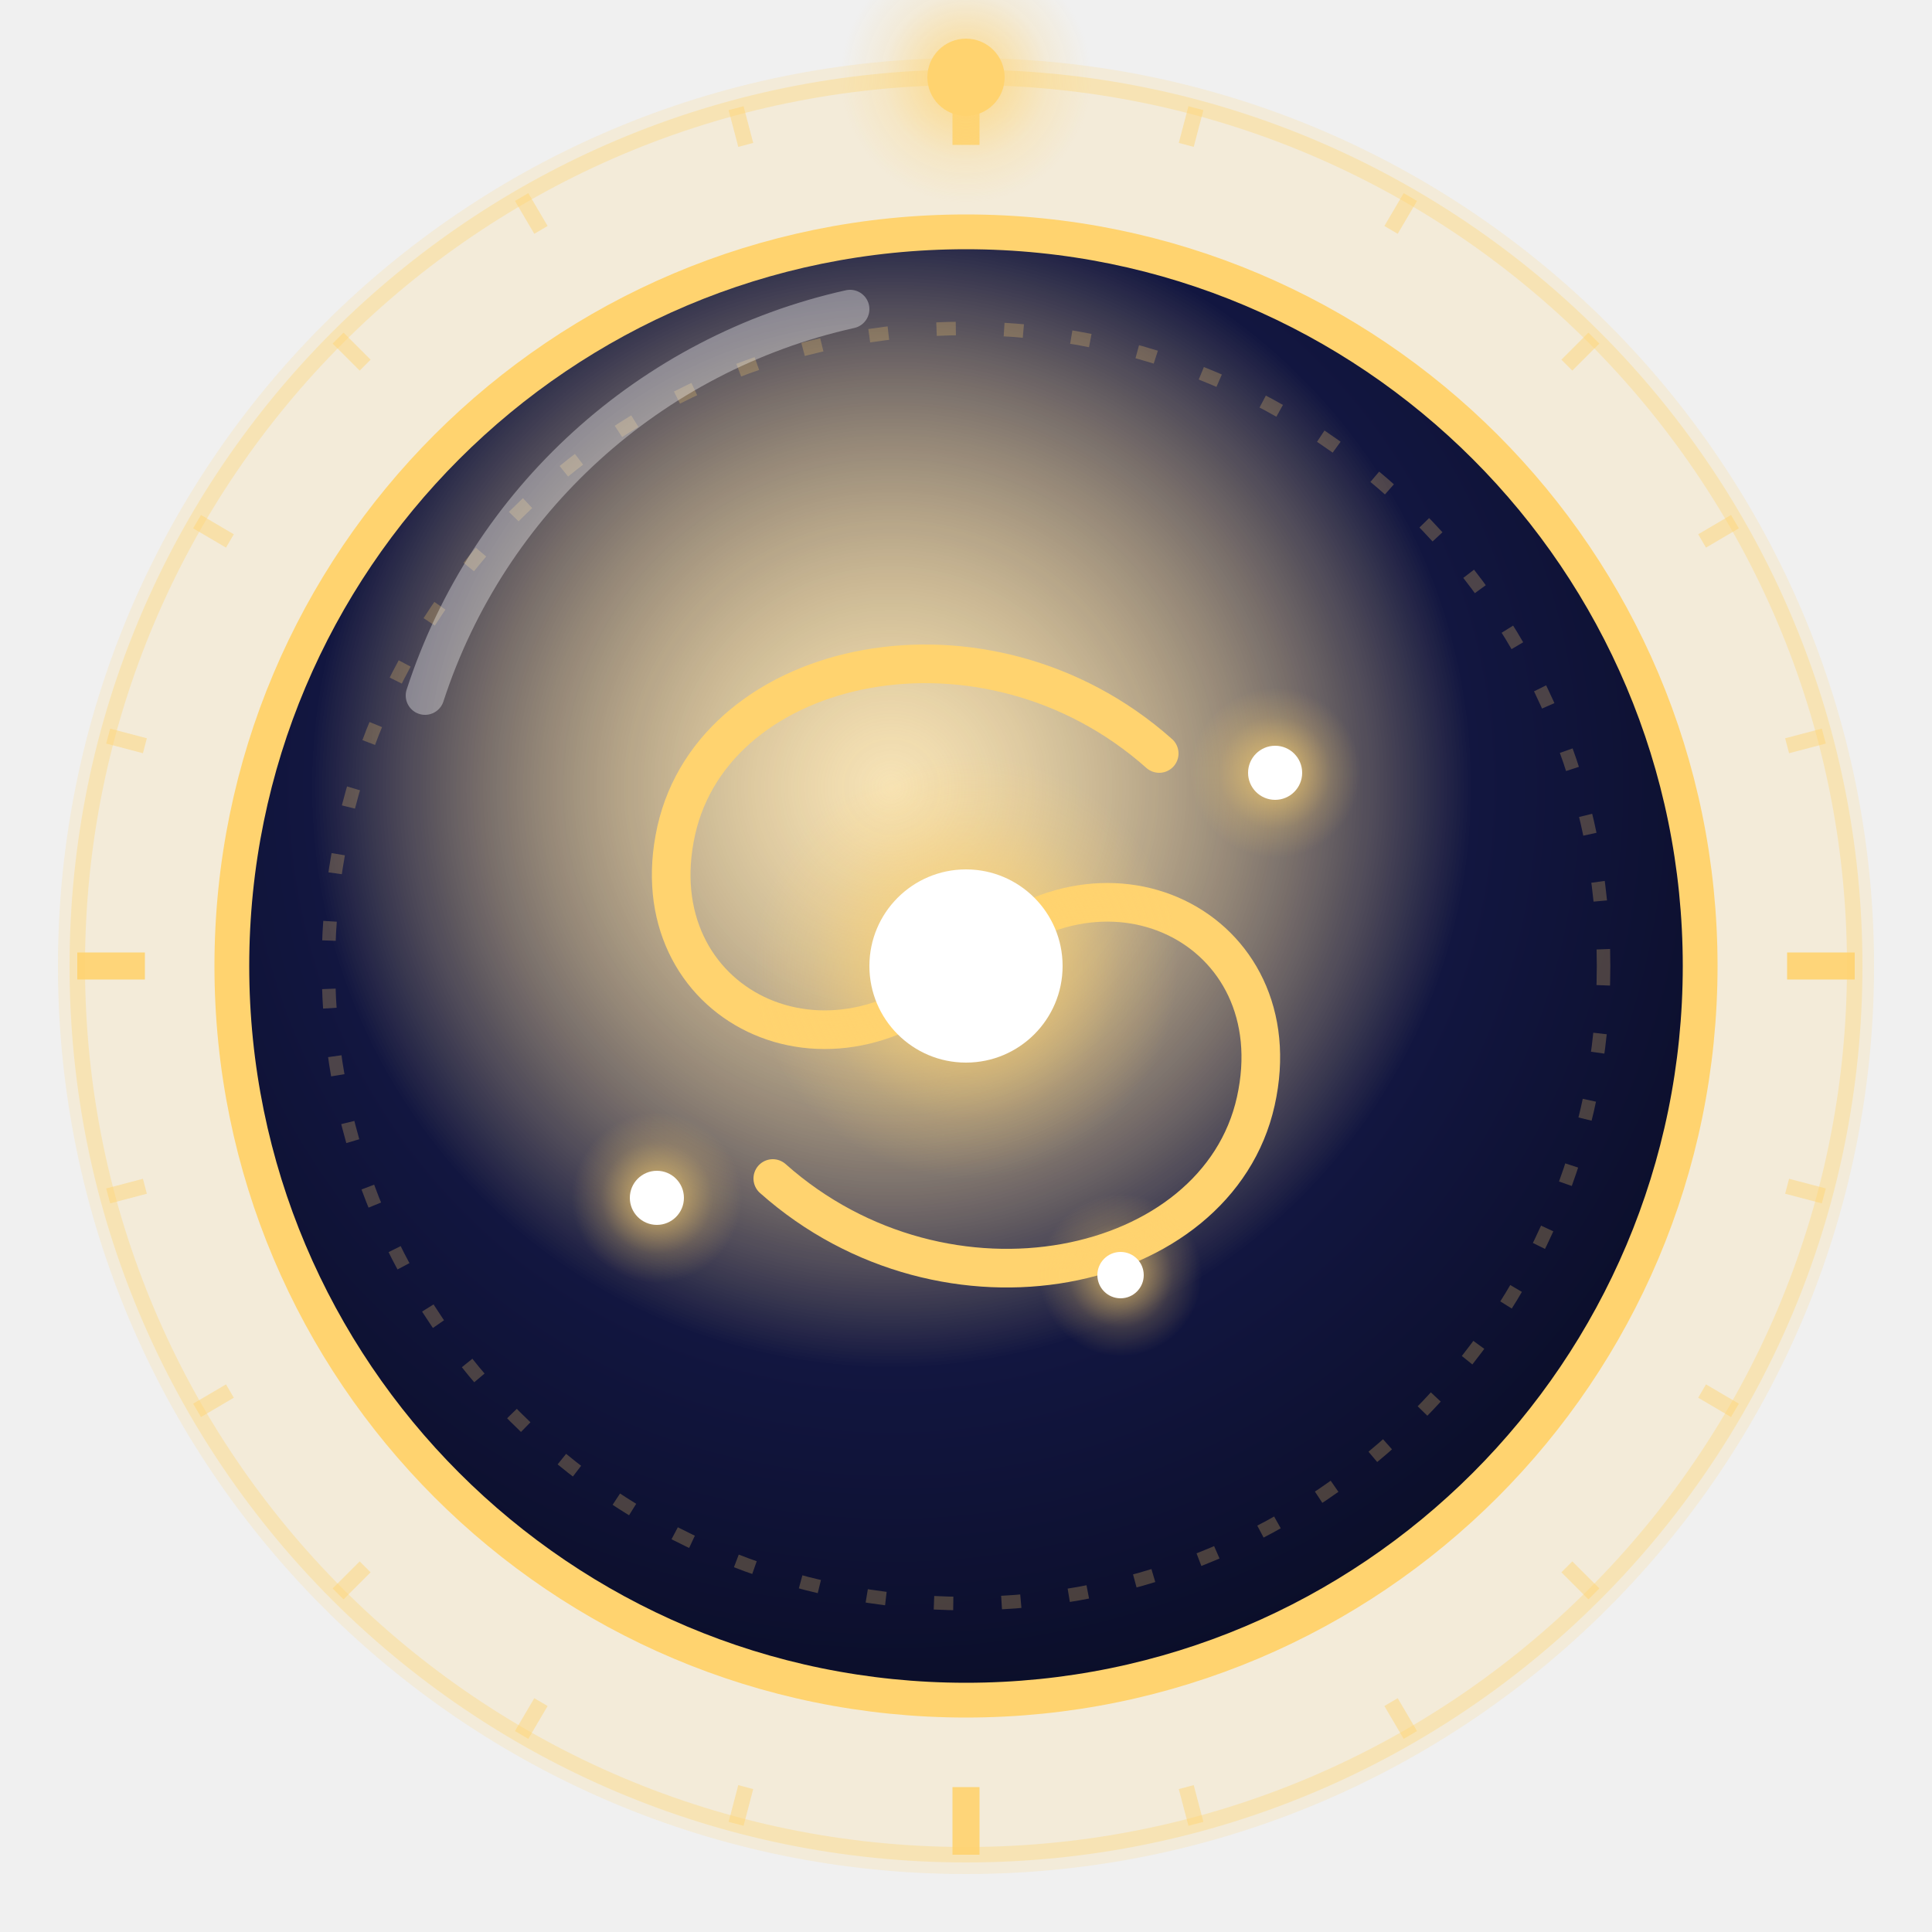
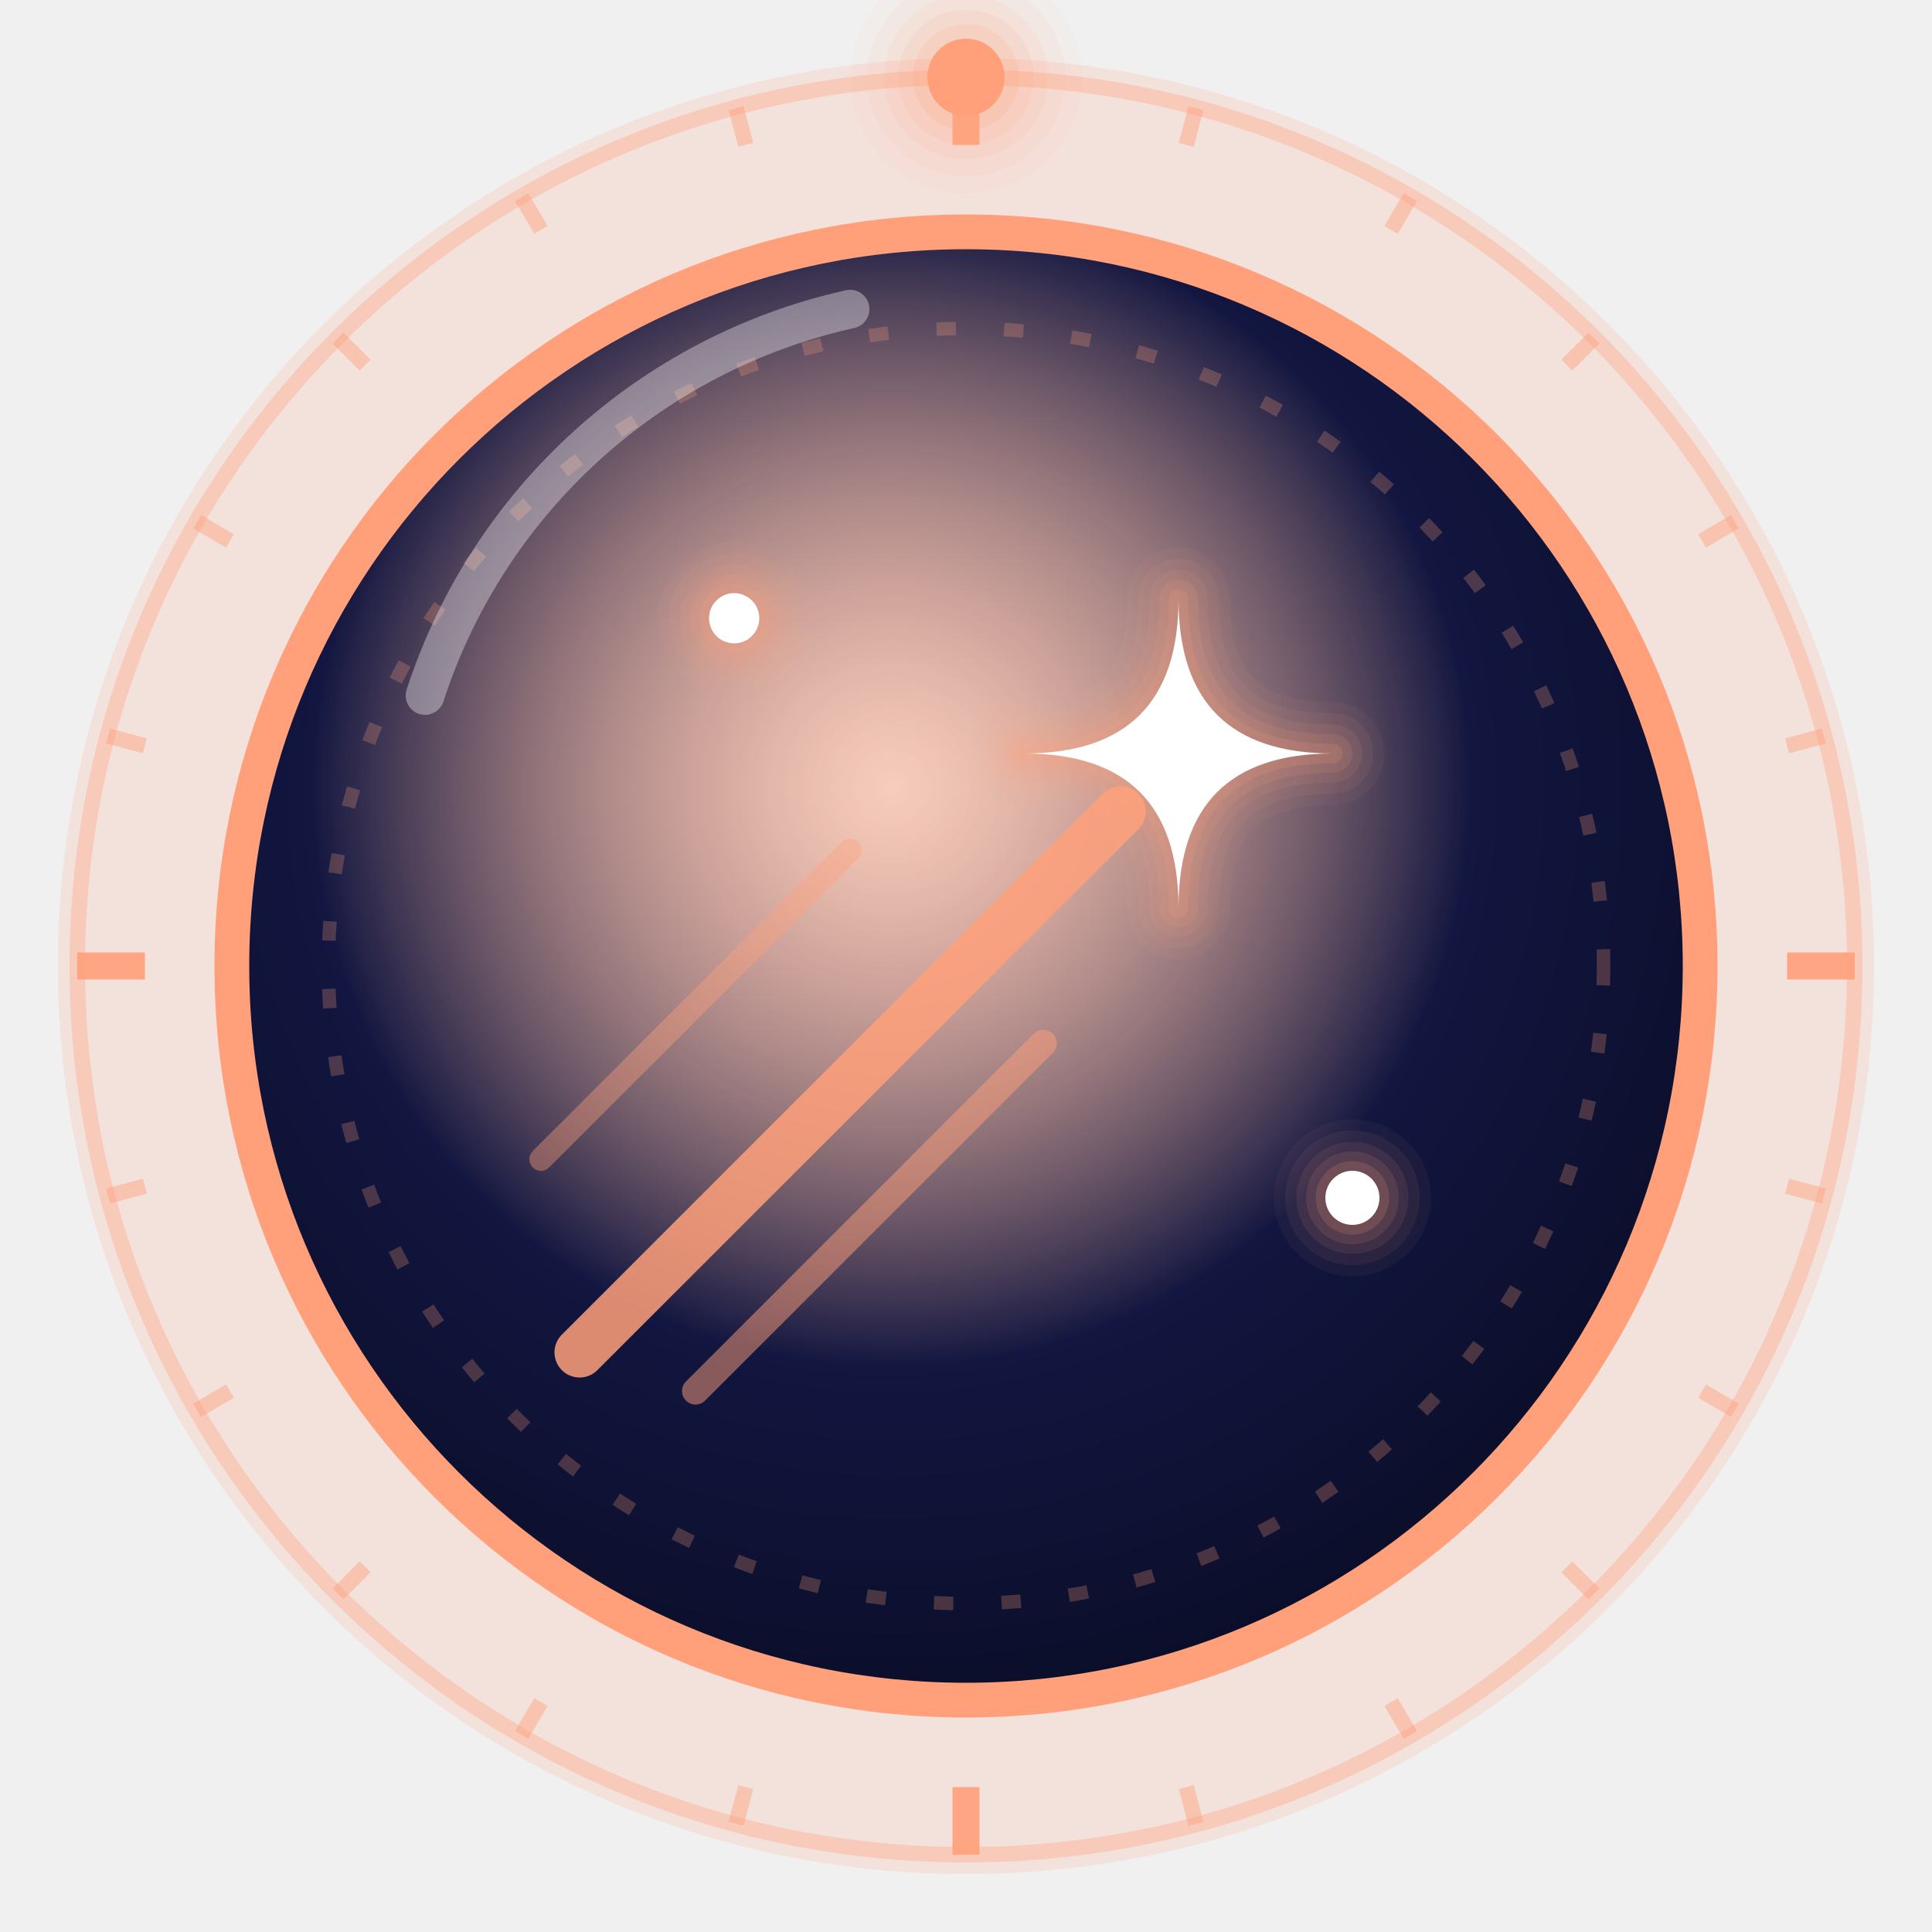
<svg xmlns="http://www.w3.org/2000/svg" viewBox="0 0 100 100" width="120" height="120">
  <defs>
-     <radialGradient id="rbG6iptc" cx="45%" cy="38%" r="65%">
-       <stop offset="0" stop-color="#ffd36f" stop-opacity="0.32" />
+     <radialGradient id="a1" cx="45%" cy="38%" r="65%">
+       <stop offset="0" stop-color="#ffa07a" stop-opacity="0.32" />
      <stop offset=".6" stop-color="#121640" />
      <stop offset="1" stop-color="#0a0d26" />
    </radialGradient>
-     <radialGradient id="glowC27" gradientUnits="userSpaceOnUse" cx="50" cy="4" r="6.500">
-       <stop offset="0.277" stop-color="#ffd36f" stop-opacity="0.550" />
-       <stop offset="0.654" stop-color="#ffd36f" stop-opacity="0.180" />
-       <stop offset="1.000" stop-color="#ffd36f" stop-opacity="0.000" />
-     </radialGradient>
-     <radialGradient id="glowC28" gradientUnits="userSpaceOnUse" cx="50" cy="50" r="10.999">
-       <stop offset="0.409" stop-color="#ffd36f" stop-opacity="0.550" />
-       <stop offset="0.727" stop-color="#ffd36f" stop-opacity="0.180" />
-       <stop offset="1.000" stop-color="#ffd36f" stop-opacity="0.000" />
-     </radialGradient>
-     <radialGradient id="glowC29" gradientUnits="userSpaceOnUse" cx="66" cy="40" r="4.401">
-       <stop offset="0.286" stop-color="#ffd36f" stop-opacity="0.550" />
-       <stop offset="0.659" stop-color="#ffd36f" stop-opacity="0.180" />
-       <stop offset="1.000" stop-color="#ffd36f" stop-opacity="0.000" />
-     </radialGradient>
-     <radialGradient id="glowC30" gradientUnits="userSpaceOnUse" cx="34" cy="62" r="4.401">
-       <stop offset="0.286" stop-color="#ffd36f" stop-opacity="0.550" />
-       <stop offset="0.659" stop-color="#ffd36f" stop-opacity="0.180" />
-       <stop offset="1.000" stop-color="#ffd36f" stop-opacity="0.000" />
-     </radialGradient>
-     <radialGradient id="glowC31" gradientUnits="userSpaceOnUse" cx="58" cy="66" r="4.201">
-       <stop offset="0.257" stop-color="#ffd36f" stop-opacity="0.550" />
-       <stop offset="0.643" stop-color="#ffd36f" stop-opacity="0.180" />
-       <stop offset="1.000" stop-color="#ffd36f" stop-opacity="0.000" />
-     </radialGradient>
  </defs>
-   <circle cx="50" cy="50" r="47" fill="#ffd36f" fill-opacity="0.18" />
+   <circle cx="50" cy="50" r="47" fill-opacity="0.18" fill="#ffa07a" />
  <g>
-     <circle cx="50" cy="50" r="46" fill="none" stroke="#ffd36f" stroke-opacity="0.35" stroke-width="0.8" />
-     <line x1="92.5" y1="50.0" x2="96.0" y2="50.0" stroke="#ffd36f" stroke-width="1.4" stroke-opacity="0.9" fill="#000000" />
-     <line x1="92.5" y1="61.4" x2="94.4" y2="61.9" stroke="#ffd36f" stroke-width="0.8" stroke-opacity="0.45" fill="#000000" />
-     <line x1="88.1" y1="72.0" x2="89.8" y2="73.0" stroke="#ffd36f" stroke-width="0.8" stroke-opacity="0.45" fill="#000000" />
-     <line x1="81.1" y1="81.1" x2="82.5" y2="82.5" stroke="#ffd36f" stroke-width="0.8" stroke-opacity="0.45" fill="#000000" />
-     <line x1="72.0" y1="88.1" x2="73.0" y2="89.8" stroke="#ffd36f" stroke-width="0.8" stroke-opacity="0.45" fill="#000000" />
-     <line x1="61.4" y1="92.5" x2="61.9" y2="94.4" stroke="#ffd36f" stroke-width="0.8" stroke-opacity="0.45" fill="#000000" />
-     <line x1="50.0" y1="92.5" x2="50.0" y2="96.0" stroke="#ffd36f" stroke-width="1.4" stroke-opacity="0.9" fill="#000000" />
-     <line x1="38.6" y1="92.5" x2="38.1" y2="94.4" stroke="#ffd36f" stroke-width="0.8" stroke-opacity="0.45" fill="#000000" />
-     <line x1="28.0" y1="88.1" x2="27.0" y2="89.8" stroke="#ffd36f" stroke-width="0.8" stroke-opacity="0.45" fill="#000000" />
-     <line x1="18.9" y1="81.1" x2="17.5" y2="82.5" stroke="#ffd36f" stroke-width="0.8" stroke-opacity="0.45" fill="#000000" />
-     <line x1="11.9" y1="72.0" x2="10.2" y2="73.0" stroke="#ffd36f" stroke-width="0.8" stroke-opacity="0.45" fill="#000000" />
-     <line x1="7.5" y1="61.4" x2="5.6" y2="61.9" stroke="#ffd36f" stroke-width="0.8" stroke-opacity="0.45" fill="#000000" />
-     <line x1="7.5" y1="50.0" x2="4.0" y2="50.0" stroke="#ffd36f" stroke-width="1.4" stroke-opacity="0.9" fill="#000000" />
-     <line x1="7.5" y1="38.6" x2="5.6" y2="38.1" stroke="#ffd36f" stroke-width="0.8" stroke-opacity="0.45" fill="#000000" />
-     <line x1="11.9" y1="28.0" x2="10.2" y2="27.0" stroke="#ffd36f" stroke-width="0.8" stroke-opacity="0.45" fill="#000000" />
-     <line x1="18.9" y1="18.9" x2="17.5" y2="17.5" stroke="#ffd36f" stroke-width="0.8" stroke-opacity="0.45" fill="#000000" />
-     <line x1="28.0" y1="11.9" x2="27.0" y2="10.2" stroke="#ffd36f" stroke-width="0.8" stroke-opacity="0.45" fill="#000000" />
-     <line x1="38.6" y1="7.5" x2="38.1" y2="5.6" stroke="#ffd36f" stroke-width="0.8" stroke-opacity="0.45" fill="#000000" />
-     <line x1="50.0" y1="7.5" x2="50.0" y2="4.0" stroke="#ffd36f" stroke-width="1.4" stroke-opacity="0.9" fill="#000000" />
-     <line x1="61.4" y1="7.5" x2="61.9" y2="5.6" stroke="#ffd36f" stroke-width="0.8" stroke-opacity="0.45" fill="#000000" />
-     <line x1="72.0" y1="11.9" x2="73.0" y2="10.2" stroke="#ffd36f" stroke-width="0.8" stroke-opacity="0.45" fill="#000000" />
-     <line x1="81.1" y1="18.9" x2="82.5" y2="17.5" stroke="#ffd36f" stroke-width="0.8" stroke-opacity="0.45" fill="#000000" />
-     <line x1="88.1" y1="28.0" x2="89.8" y2="27.0" stroke="#ffd36f" stroke-width="0.8" stroke-opacity="0.45" fill="#000000" />
-     <line x1="92.5" y1="38.6" x2="94.4" y2="38.1" stroke="#ffd36f" stroke-width="0.8" stroke-opacity="0.45" fill="#000000" />
-     <circle cx="50" cy="4" r="6.500" fill="url(#glowC27)" />
-     <circle cx="50" cy="4" r="2" fill="#ffd36f" />
+     <circle cx="50" cy="50" r="46" fill="none" stroke="#ffa07a" stroke-width="0.8" stroke-opacity="0.35" />
+     <line x1="92.5" y1="50.0" x2="96.0" y2="50.0" fill="#000000" stroke="#ffa07a" stroke-width="1.4" stroke-opacity="0.9" />
+     <line x1="92.5" y1="61.4" x2="94.4" y2="61.9" fill="#000000" stroke="#ffa07a" stroke-width="0.8" stroke-opacity="0.45" />
+     <line x1="88.1" y1="72.0" x2="89.8" y2="73.0" fill="#000000" stroke="#ffa07a" stroke-width="0.8" stroke-opacity="0.45" />
+     <line x1="81.1" y1="81.1" x2="82.5" y2="82.5" fill="#000000" stroke="#ffa07a" stroke-width="0.8" stroke-opacity="0.45" />
+     <line x1="72.0" y1="88.1" x2="73.0" y2="89.8" fill="#000000" stroke="#ffa07a" stroke-width="0.8" stroke-opacity="0.45" />
+     <line x1="61.4" y1="92.5" x2="61.9" y2="94.4" fill="#000000" stroke="#ffa07a" stroke-width="0.8" stroke-opacity="0.45" />
+     <line x1="50.0" y1="92.5" x2="50.0" y2="96.0" fill="#000000" stroke="#ffa07a" stroke-width="1.4" stroke-opacity="0.9" />
+     <line x1="38.6" y1="92.5" x2="38.1" y2="94.4" fill="#000000" stroke="#ffa07a" stroke-width="0.8" stroke-opacity="0.45" />
+     <line x1="28.0" y1="88.1" x2="27.0" y2="89.8" fill="#000000" stroke="#ffa07a" stroke-width="0.8" stroke-opacity="0.45" />
+     <line x1="18.9" y1="81.1" x2="17.5" y2="82.5" fill="#000000" stroke="#ffa07a" stroke-width="0.8" stroke-opacity="0.45" />
+     <line x1="11.9" y1="72.0" x2="10.2" y2="73.0" fill="#000000" stroke="#ffa07a" stroke-width="0.8" stroke-opacity="0.45" />
+     <line x1="7.5" y1="61.4" x2="5.6" y2="61.9" fill="#000000" stroke="#ffa07a" stroke-width="0.8" stroke-opacity="0.45" />
+     <line x1="7.5" y1="50.0" x2="4.0" y2="50.0" fill="#000000" stroke="#ffa07a" stroke-width="1.4" stroke-opacity="0.9" />
+     <line x1="7.5" y1="38.6" x2="5.6" y2="38.1" fill="#000000" stroke="#ffa07a" stroke-width="0.8" stroke-opacity="0.45" />
+     <line x1="11.9" y1="28.0" x2="10.2" y2="27.0" fill="#000000" stroke="#ffa07a" stroke-width="0.8" stroke-opacity="0.45" />
+     <line x1="18.9" y1="18.9" x2="17.5" y2="17.5" fill="#000000" stroke="#ffa07a" stroke-width="0.8" stroke-opacity="0.45" />
+     <line x1="28.0" y1="11.9" x2="27.0" y2="10.2" fill="#000000" stroke="#ffa07a" stroke-width="0.8" stroke-opacity="0.45" />
+     <line x1="38.6" y1="7.5" x2="38.1" y2="5.6" fill="#000000" stroke="#ffa07a" stroke-width="0.8" stroke-opacity="0.45" />
+     <line x1="50.0" y1="7.5" x2="50.0" y2="4.0" fill="#000000" stroke="#ffa07a" stroke-width="1.4" stroke-opacity="0.9" />
+     <line x1="61.4" y1="7.5" x2="61.9" y2="5.6" fill="#000000" stroke="#ffa07a" stroke-width="0.8" stroke-opacity="0.45" />
+     <line x1="72.0" y1="11.9" x2="73.0" y2="10.2" fill="#000000" stroke="#ffa07a" stroke-width="0.8" stroke-opacity="0.45" />
+     <line x1="81.1" y1="18.9" x2="82.5" y2="17.5" fill="#000000" stroke="#ffa07a" stroke-width="0.8" stroke-opacity="0.45" />
+     <line x1="88.1" y1="28.0" x2="89.8" y2="27.0" fill="#000000" stroke="#ffa07a" stroke-width="0.8" stroke-opacity="0.45" />
+     <line x1="92.5" y1="38.6" x2="94.4" y2="38.1" fill="#000000" stroke="#ffa07a" stroke-width="0.8" stroke-opacity="0.45" />
+     <g opacity="0.050">
+       <circle cx="50" cy="4" r="2" fill="#ffa07a" stroke="#ffa07a" stroke-width="8" stroke-linecap="round" stroke-linejoin="round" />
+     </g>
+     <g opacity="0.070">
+       <circle cx="50" cy="4" r="2" fill="#ffa07a" stroke="#ffa07a" stroke-width="6.25" stroke-linecap="round" stroke-linejoin="round" />
+     </g>
+     <g opacity="0.090">
+       <circle cx="50" cy="4" r="2" fill="#ffa07a" stroke="#ffa07a" stroke-width="4.5" stroke-linecap="round" stroke-linejoin="round" />
+     </g>
+     <g opacity="0.120">
+       <circle cx="50" cy="4" r="2" fill="#ffa07a" stroke="#ffa07a" stroke-width="3" stroke-linecap="round" stroke-linejoin="round" />
+     </g>
+     <g opacity="0.160">
+       <circle cx="50" cy="4" r="2" fill="#ffa07a" stroke="#ffa07a" stroke-width="1.5" stroke-linecap="round" stroke-linejoin="round" />
+     </g>
+     <circle cx="50" cy="4" r="2" fill="#ffa07a" />
  </g>
-   <circle cx="50" cy="50" r="38" fill="url(#rbG6iptc)" stroke="#ffd36f" stroke-width="1.8" />
-   <circle cx="50" cy="50" r="33" fill="none" stroke="#ffd36f" stroke-opacity="0.25" stroke-width="0.7" stroke-dasharray="1px, 2.5" />
+   <circle cx="50" cy="50" r="38" fill="url(#a1)" stroke="#ffa07a" stroke-width="1.8" />
+   <circle cx="50" cy="50" r="33" fill="none" stroke="#ffa07a" stroke-width="0.7" stroke-opacity="0.25" stroke-dasharray="1, 2.5" />
  <g>
-     <path pathLength="1" d="M50 50C57 43 67 48 65 57C63 66 49 69 40 61" fill="none" stroke="#ffd36f" stroke-width="2" stroke-linecap="round" />
-     <path pathLength="1" d="M50 50C43 57 33 52 35 43C37 34 51 31 60 39" fill="none" stroke="#ffd36f" stroke-width="2" stroke-linecap="round" />
-     <circle cx="50" cy="50" r="10.999" fill="url(#glowC28)" />
-     <circle cx="50" cy="50" r="5" fill="#ffffff" />
-     <circle cx="66" cy="40" r="4.401" fill="url(#glowC29)" />
-     <circle cx="66" cy="40" r="1.4" fill="#ffffff" />
-     <circle cx="34" cy="62" r="4.401" fill="url(#glowC30)" />
-     <circle cx="34" cy="62" r="1.4" fill="#ffffff" />
-     <circle cx="58" cy="66" r="4.201" fill="url(#glowC31)" />
-     <circle cx="58" cy="66" r="1.2" fill="#ffffff" />
+     <line x1="30" y1="70" x2="58" y2="42" fill="#000000" stroke="#ffa07a" stroke-width="2.6" stroke-linecap="round" opacity="0.85" />
+     <line x1="36" y1="72" x2="54" y2="54" fill="#000000" stroke="#ffa07a" stroke-width="1.4" stroke-linecap="round" opacity="0.5" />
+     <line x1="28" y1="60" x2="44" y2="44" fill="#000000" stroke="#ffa07a" stroke-width="1.2" stroke-linecap="round" opacity="0.4" />
+     <g opacity="0.050">
+       <path d="M61 31Q61 39 69 39Q61 39 61 47Q61 39 53 39Q61 39 61 31Z" fill="#ffa07a" stroke="#ffa07a" stroke-width="5.33" stroke-linecap="round" stroke-linejoin="round" />
+     </g>
+     <g opacity="0.070">
+       <path d="M61 31Q61 39 69 39Q61 39 61 47Q61 39 53 39Q61 39 61 31Z" fill="#ffa07a" stroke="#ffa07a" stroke-width="4.17" stroke-linecap="round" stroke-linejoin="round" />
+     </g>
+     <g opacity="0.090">
+       <path d="M61 31Q61 39 69 39Q61 39 61 47Q61 39 53 39Q61 39 61 31Z" fill="#ffa07a" stroke="#ffa07a" stroke-width="3" stroke-linecap="round" stroke-linejoin="round" />
+     </g>
+     <g opacity="0.120">
+       <path d="M61 31Q61 39 69 39Q61 39 61 47Q61 39 53 39Q61 39 61 31Z" fill="#ffa07a" stroke="#ffa07a" stroke-width="2" stroke-linecap="round" stroke-linejoin="round" />
+     </g>
+     <g opacity="0.160">
+       <path d="M61 31Q61 39 69 39Q61 39 61 47Q61 39 53 39Q61 39 61 31Z" fill="#ffa07a" stroke="#ffa07a" stroke-width="1" stroke-linecap="round" stroke-linejoin="round" />
+     </g>
+     <path d="M61 31Q61 39 69 39Q61 39 61 47Q61 39 53 39Q61 39 61 31Z" fill="#ffffff" />
+     <g opacity="0.050">
+       <circle cx="70" cy="62" r="1.4" fill="#ffa07a" stroke="#ffa07a" stroke-width="5.33" stroke-linecap="round" stroke-linejoin="round" />
+     </g>
+     <g opacity="0.070">
+       <circle cx="70" cy="62" r="1.4" fill="#ffa07a" stroke="#ffa07a" stroke-width="4.17" stroke-linecap="round" stroke-linejoin="round" />
+     </g>
+     <g opacity="0.090">
+       <circle cx="70" cy="62" r="1.4" fill="#ffa07a" stroke="#ffa07a" stroke-width="3" stroke-linecap="round" stroke-linejoin="round" />
+     </g>
+     <g opacity="0.120">
+       <circle cx="70" cy="62" r="1.4" fill="#ffa07a" stroke="#ffa07a" stroke-width="2" stroke-linecap="round" stroke-linejoin="round" />
+     </g>
+     <g opacity="0.160">
+       <circle cx="70" cy="62" r="1.4" fill="#ffa07a" stroke="#ffa07a" stroke-width="1" stroke-linecap="round" stroke-linejoin="round" />
+     </g>
+     <circle cx="70" cy="62" r="1.4" fill="#ffffff" />
+     <g opacity="0.050">
+       <circle cx="38" cy="32" r="1.3" fill="#ffa07a" stroke="#ffa07a" stroke-width="5.33" stroke-linecap="round" stroke-linejoin="round" />
+     </g>
+     <g opacity="0.070">
+       <circle cx="38" cy="32" r="1.3" fill="#ffa07a" stroke="#ffa07a" stroke-width="4.17" stroke-linecap="round" stroke-linejoin="round" />
+     </g>
+     <g opacity="0.090">
+       <circle cx="38" cy="32" r="1.3" fill="#ffa07a" stroke="#ffa07a" stroke-width="3" stroke-linecap="round" stroke-linejoin="round" />
+     </g>
+     <g opacity="0.120">
+       <circle cx="38" cy="32" r="1.3" fill="#ffa07a" stroke="#ffa07a" stroke-width="2" stroke-linecap="round" stroke-linejoin="round" />
+     </g>
+     <g opacity="0.160">
+       <circle cx="38" cy="32" r="1.3" fill="#ffa07a" stroke="#ffa07a" stroke-width="1" stroke-linecap="round" stroke-linejoin="round" />
+     </g>
+     <circle cx="38" cy="32" r="1.3" fill="#ffffff" />
  </g>
-   <path d="M22 36A30 30 0 0 1 44 16" fill="none" stroke="#ffffff" stroke-opacity="0.35" stroke-width="2" stroke-linecap="round" />
+   <path d="M22 36A30 30 0 0 1 44 16" fill="none" stroke="#ffffff" stroke-width="2" stroke-opacity="0.35" stroke-linecap="round" />
</svg>
